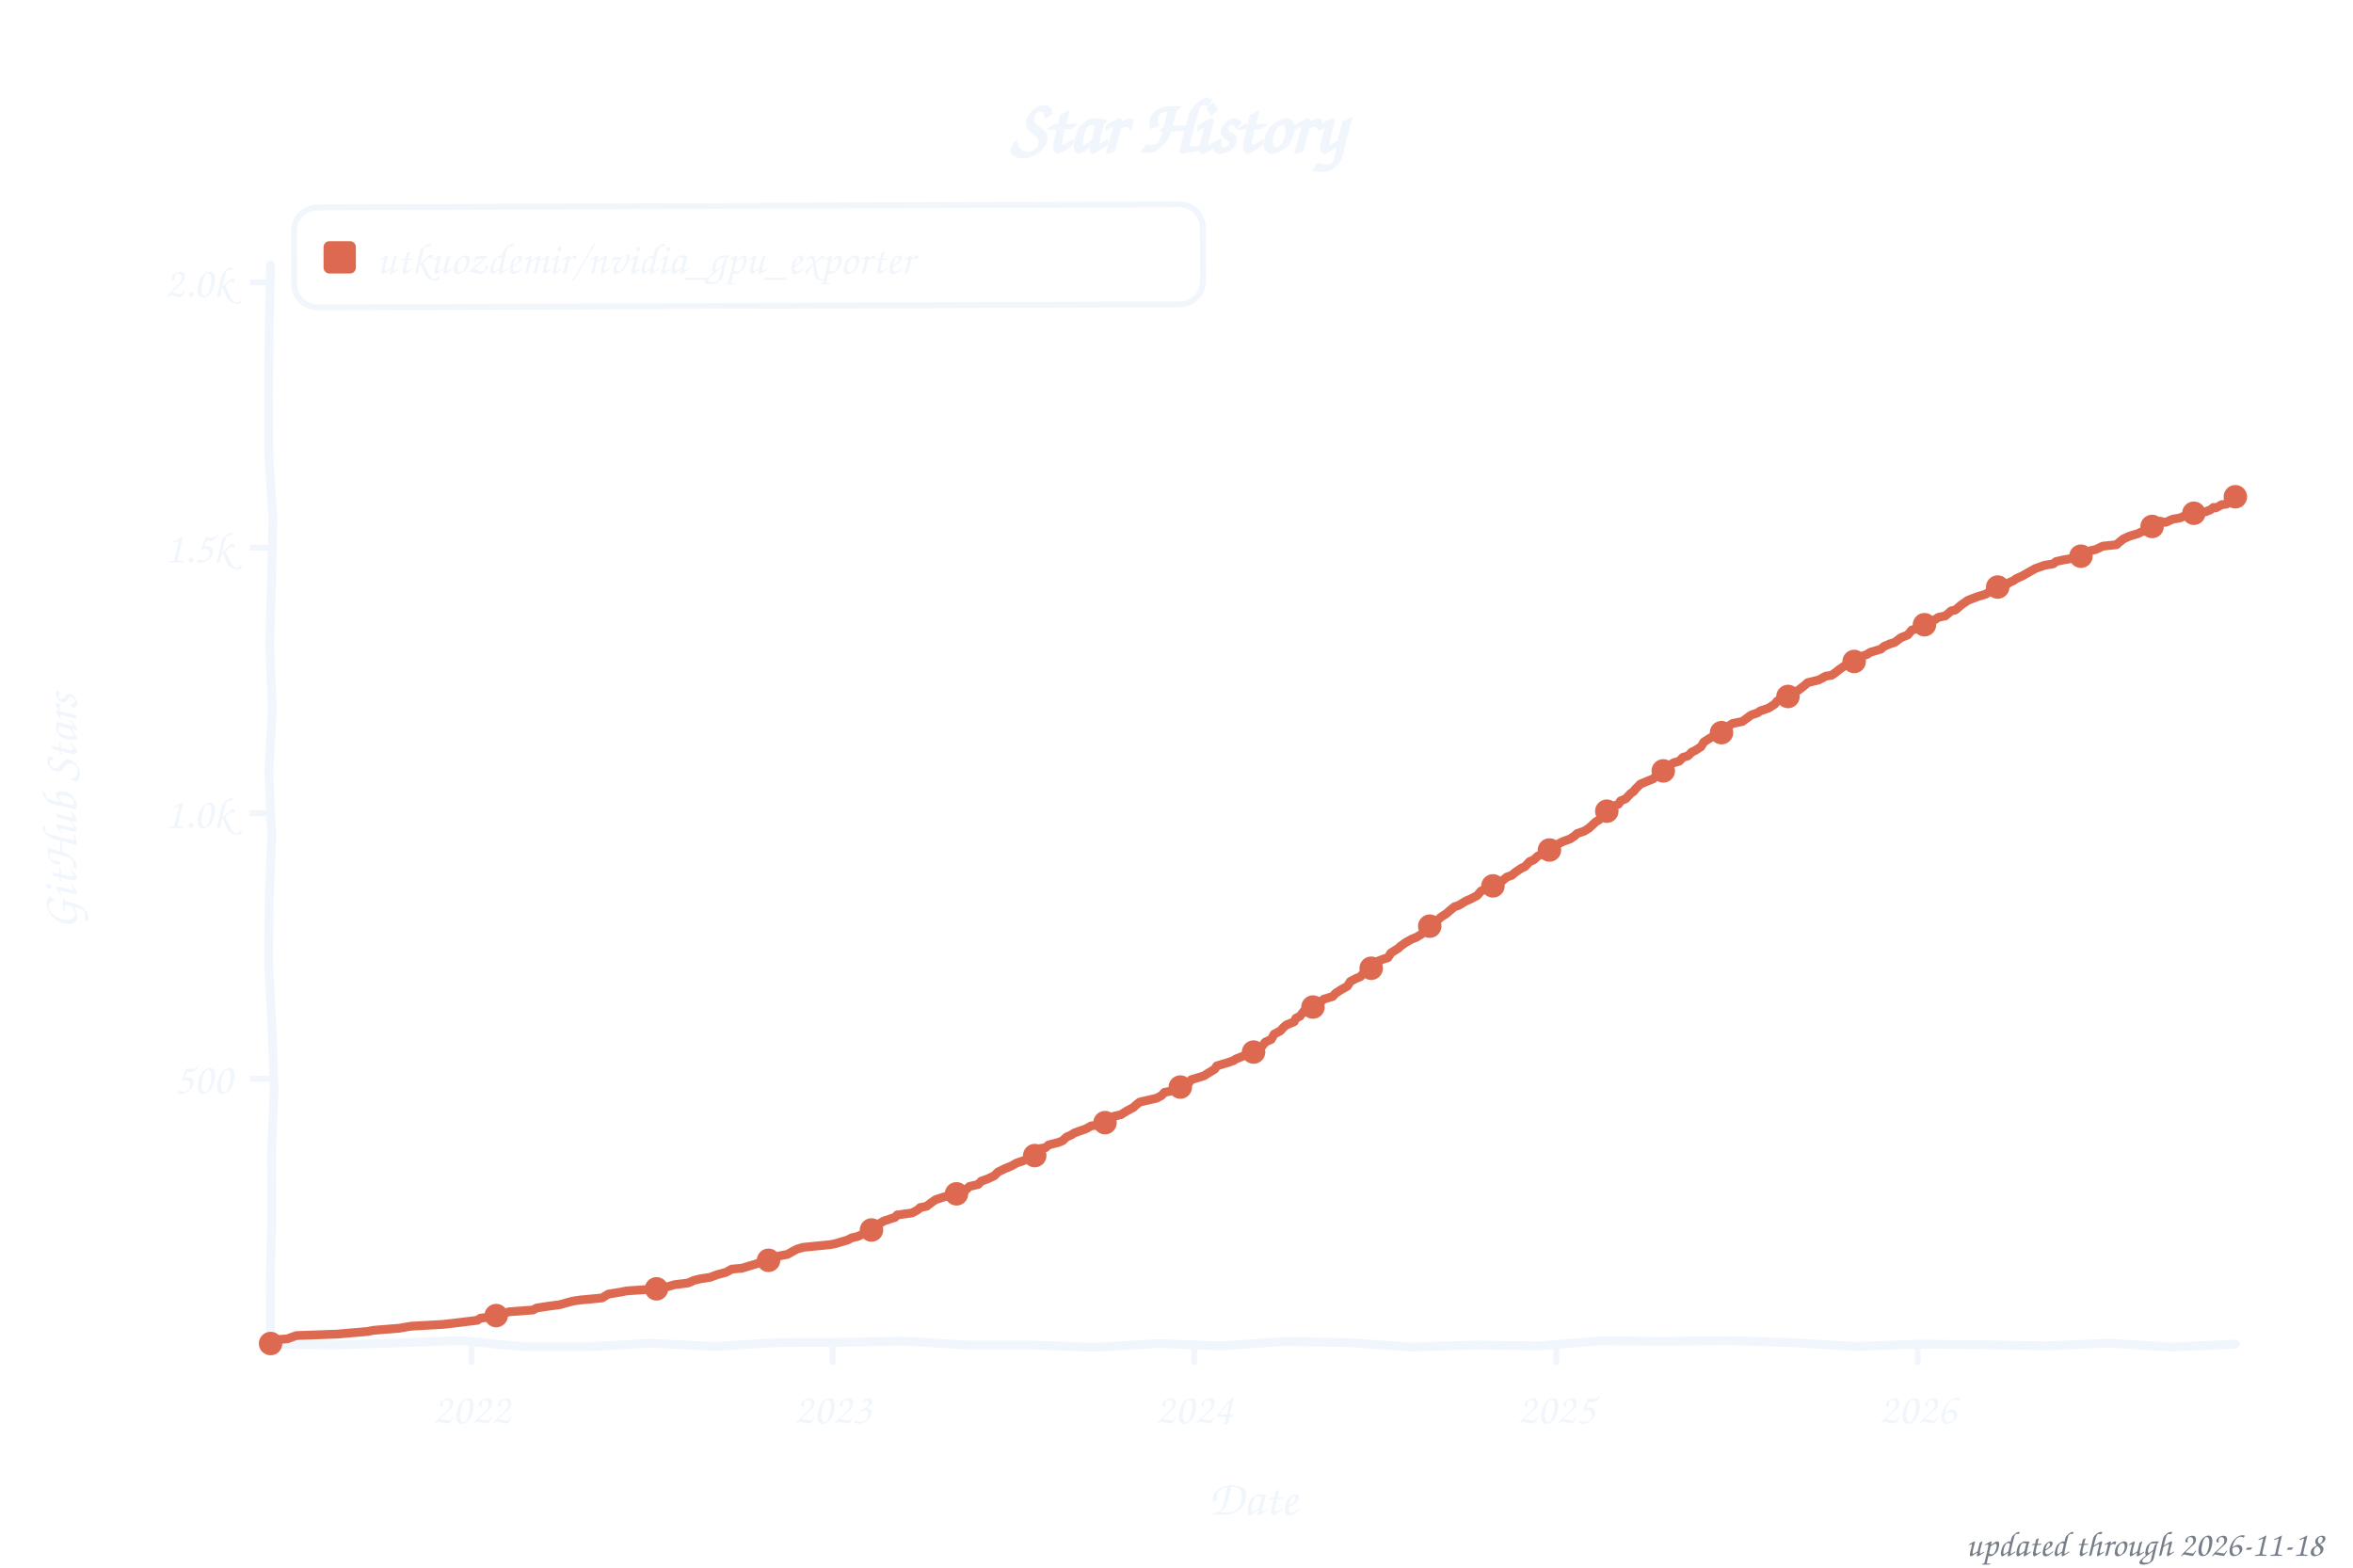
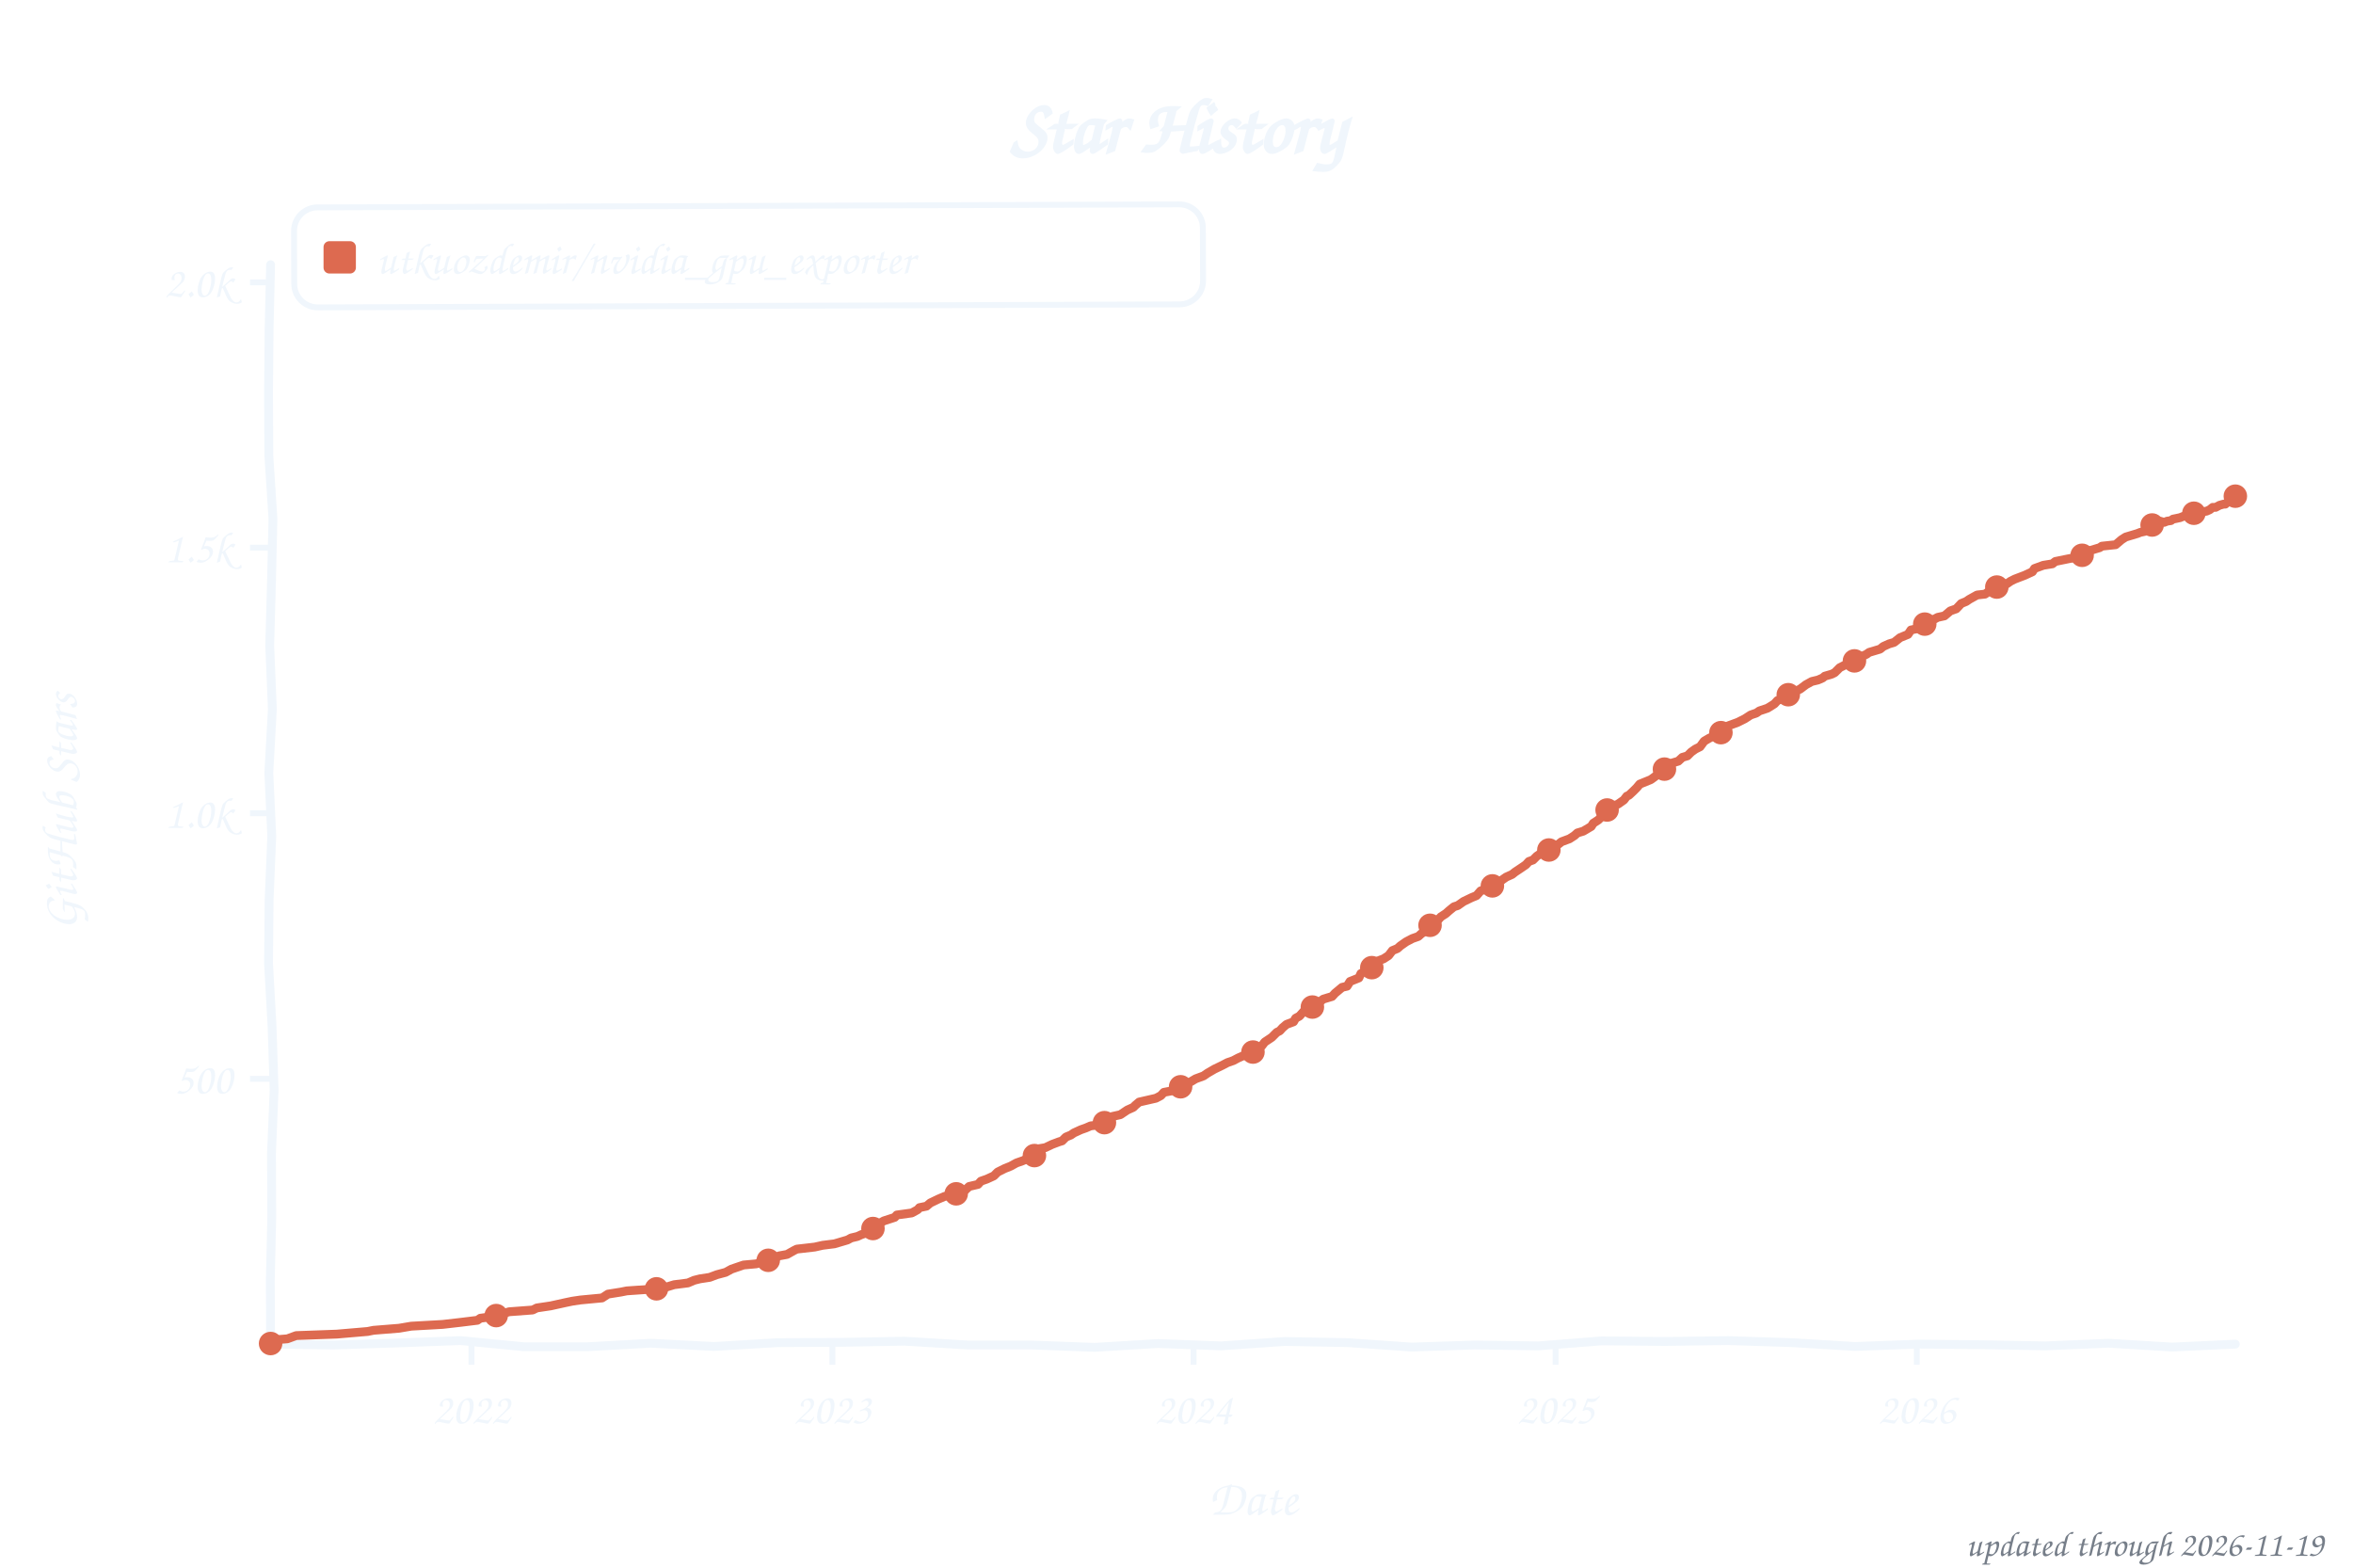
<svg xmlns="http://www.w3.org/2000/svg" width="800" height="533" viewBox="0 0 800 533" role="img" aria-label="Star history of utkuozdemir/nvidia_gpu_exporter">
  <style>text{font-family:"Comic Sans MS","Chalkboard SE","Comic Neue","Marker Felt",cursive}</style>
  <text x="400" y="52" font-size="26" font-weight="bold" text-anchor="middle" fill="#f0f6fc">Star History</text>
  <rect x="100" y="70" width="309" height="34" rx="8" fill="none" stroke="#f0f6fc" stroke-width="2" transform="rotate(-0.20 254 87)" />
  <rect x="110" y="82" width="11" height="11" rx="2" fill="#dd6a50" />
  <text x="128" y="93" font-size="15" fill="#f0f6fc" textLength="270" lengthAdjust="spacingAndGlyphs">utkuozdemir/nvidia_gpu_exporter</text>
  <line x1="85" y1="366.8" x2="92" y2="366.8" stroke="#f0f6fc" stroke-width="2" />
  <text x="79" y="371.8" font-size="15" text-anchor="end" fill="#f0f6fc">500</text>
  <line x1="85" y1="276.5" x2="92" y2="276.5" stroke="#f0f6fc" stroke-width="2" />
  <text x="79" y="281.5" font-size="15" text-anchor="end" fill="#f0f6fc">1.0k</text>
  <line x1="85" y1="186.2" x2="92" y2="186.2" stroke="#f0f6fc" stroke-width="2" />
  <text x="79" y="191.2" font-size="15" text-anchor="end" fill="#f0f6fc">1.5k</text>
  <line x1="85" y1="96.0" x2="92" y2="96.0" stroke="#f0f6fc" stroke-width="2" />
  <text x="79" y="101.0" font-size="15" text-anchor="end" fill="#f0f6fc">2.0k</text>
  <line x1="160.3" y1="457" x2="160.3" y2="464" stroke="#f0f6fc" stroke-width="2" />
  <text x="160.3" y="484" font-size="15" text-anchor="middle" fill="#f0f6fc">2022</text>
-   <line x1="283.1" y1="457" x2="283.1" y2="464" stroke="#f0f6fc" stroke-width="2" />
-   <text x="283.1" y="484" font-size="15" text-anchor="middle" fill="#f0f6fc">2023</text>
-   <line x1="406.0" y1="457" x2="406.0" y2="464" stroke="#f0f6fc" stroke-width="2" />
-   <text x="406.0" y="484" font-size="15" text-anchor="middle" fill="#f0f6fc">2024</text>
-   <line x1="529.1" y1="457" x2="529.1" y2="464" stroke="#f0f6fc" stroke-width="2" />
-   <text x="529.1" y="484" font-size="15" text-anchor="middle" fill="#f0f6fc">2025</text>
-   <line x1="652.0" y1="457" x2="652.0" y2="464" stroke="#f0f6fc" stroke-width="2" />
-   <text x="652.0" y="484" font-size="15" text-anchor="middle" fill="#f0f6fc">2026</text>
+   <line x1="283.0" y1="457" x2="283.0" y2="464" stroke="#f0f6fc" stroke-width="2" />
+   <text x="283.0" y="484" font-size="15" text-anchor="middle" fill="#f0f6fc">2023</text>
+   <line x1="405.8" y1="457" x2="405.8" y2="464" stroke="#f0f6fc" stroke-width="2" />
+   <text x="405.8" y="484" font-size="15" text-anchor="middle" fill="#f0f6fc">2024</text>
+   <line x1="528.9" y1="457" x2="528.9" y2="464" stroke="#f0f6fc" stroke-width="2" />
+   <text x="528.9" y="484" font-size="15" text-anchor="middle" fill="#f0f6fc">2025</text>
+   <line x1="651.7" y1="457" x2="651.7" y2="464" stroke="#f0f6fc" stroke-width="2" />
+   <text x="651.7" y="484" font-size="15" text-anchor="middle" fill="#f0f6fc">2026</text>
  <text x="426" y="515" font-size="17" text-anchor="middle" fill="#f0f6fc">Date</text>
  <text x="26" y="276" font-size="17" text-anchor="middle" fill="#f0f6fc" transform="rotate(-90 26 276)">GitHub Stars</text>
  <path d="M 92.0,90.0 L 91.5,111.6 L 91.3,133.2 L 91.4,154.8 L 92.8,176.4 L 92.3,197.9 L 91.7,219.5 L 92.6,241.1 L 91.4,262.7 L 92.4,284.3 L 91.5,305.9 L 91.3,327.5 L 92.5,349.1 L 93.2,370.6 L 92.3,392.2 L 92.4,413.8 L 91.9,435.4 L 92.0,457.0 L 113.5,457.3 L 135.1,456.6 L 156.6,455.8 L 178.2,457.9 L 199.7,457.9 L 221.3,456.7 L 242.8,457.8 L 264.4,456.5 L 285.9,456.4 L 307.5,456.0 L 329.0,457.3 L 350.6,457.3 L 372.1,458.1 L 393.7,456.8 L 415.2,457.6 L 436.8,456.1 L 458.3,456.5 L 479.9,458.0 L 501.4,457.3 L 523.0,457.6 L 544.5,455.9 L 566.1,456.1 L 587.6,455.8 L 609.2,456.5 L 630.7,457.8 L 652.3,457.0 L 673.8,457.2 L 695.4,457.6 L 716.9,456.7 L 738.5,458.0 L 760.0,457.0" fill="none" stroke="#f0f6fc" stroke-width="3" stroke-linecap="round" stroke-linejoin="round" />
-   <path d="M 92.0,456.8 L 92.7,455.6 L 97.7,455.2 L 100.7,454.1 L 114.5,453.6 L 125.0,452.7 L 127.0,452.3 L 135.7,451.6 L 139.8,450.9 L 150.6,450.3 L 156.6,449.6 L 162.3,448.9 L 163.3,448.2 L 167.7,447.6 L 171.4,446.5 L 173.1,446.0 L 181.2,445.4 L 182.5,444.7 L 187.2,444.0 L 190.3,443.6 L 194.6,442.4 L 197.3,442.0 L 204.7,441.3 L 206.8,440.0 L 211.1,439.3 L 213.1,438.9 L 223.2,438.2 L 226.9,437.5 L 229.3,436.8 L 234.0,436.2 L 236.0,435.3 L 238.1,434.8 L 241.4,434.3 L 243.8,433.4 L 246.8,432.6 L 248.8,431.5 L 252.2,431.2 L 257.2,429.7 L 258.9,429.0 L 263.0,427.8 L 265.0,427.0 L 267.7,426.5 L 270.0,425.2 L 271.0,424.7 L 273.0,424.1 L 282.1,423.2 L 283.8,422.9 L 288.2,421.6 L 289.5,420.9 L 291.6,420.4 L 292.9,419.8 L 294.9,419.1 L 297.6,416.6 L 299.0,416.0 L 300.6,415.1 L 304.3,413.9 L 305.0,413.1 L 310.1,412.4 L 312.1,411.3 L 312.8,410.6 L 315.1,410.1 L 316.5,409.0 L 318.1,407.9 L 320.8,407.0 L 323.5,406.3 L 326.6,405.4 L 328.2,404.7 L 329.6,403.4 L 332.6,402.7 L 333.6,401.6 L 335.6,400.9 L 338.0,399.8 L 339.3,398.5 L 341.7,397.3 L 343.7,396.5 L 345.7,395.4 L 347.8,394.7 L 351.8,392.9 L 353.1,390.6 L 355.5,390.2 L 356.5,389.3 L 359.9,388.4 L 361.2,387.9 L 362.6,386.6 L 364.2,385.9 L 365.3,385.2 L 366.9,384.6 L 369.0,383.9 L 371.0,382.8 L 373.3,382.5 L 375.7,381.7 L 377.0,380.6 L 378.4,379.6 L 381.1,379.0 L 382.8,377.9 L 385.4,376.5 L 386.1,375.8 L 387.5,374.7 L 393.2,373.4 L 394.9,372.5 L 395.9,371.4 L 399.6,370.7 L 400.6,370.0 L 402.3,369.1 L 404.0,368.4 L 405.0,367.1 L 409.3,365.8 L 410.7,364.9 L 413.0,363.5 L 413.7,362.4 L 417.4,361.3 L 419.4,360.6 L 420.1,360.1 L 422.8,359.0 L 424.5,358.6 L 426.2,357.7 L 427.5,356.8 L 429.2,355.6 L 430.2,354.3 L 432.2,353.4 L 433.2,351.6 L 435.3,350.5 L 436.3,349.4 L 437.3,348.5 L 440.0,347.4 L 440.6,346.2 L 442.0,345.5 L 443.3,343.8 L 446.4,342.4 L 447.4,341.7 L 448.4,341.1 L 450.1,339.7 L 453.1,338.8 L 454.1,337.7 L 455.8,336.6 L 458.1,335.3 L 459.1,333.7 L 461.2,332.6 L 462.5,332.1 L 463.9,330.5 L 465.5,329.6 L 466.6,329.0 L 468.2,326.9 L 470.6,326.0 L 471.9,325.6 L 472.9,324.0 L 475.3,322.5 L 476.3,321.6 L 478.0,320.4 L 480.0,319.3 L 481.7,318.6 L 483.0,317.8 L 484.4,316.8 L 485.4,315.3 L 486.7,314.2 L 488.4,313.1 L 490.1,311.7 L 491.8,310.6 L 492.8,309.7 L 494.5,308.3 L 495.8,307.9 L 498.5,306.3 L 499.9,305.7 L 502.2,304.5 L 503.6,302.9 L 505.9,302.1 L 507.6,301.2 L 508.6,300.9 L 510.6,299.6 L 512.3,298.2 L 514.0,297.6 L 515.3,296.5 L 517.4,295.1 L 518.4,294.7 L 520.1,292.9 L 521.4,292.4 L 522.8,291.1 L 523.4,290.8 L 525.4,289.9 L 526.8,289.0 L 528.5,288.2 L 529.5,287.1 L 531.2,286.2 L 533.9,285.2 L 535.5,284.1 L 536.2,283.4 L 538.6,282.6 L 540.2,281.6 L 542.6,279.4 L 543.6,278.8 L 544.6,277.8 L 545.6,276.3 L 546.6,275.4 L 548.3,274.2 L 550.3,273.4 L 551.0,272.3 L 552.7,271.6 L 554.4,269.8 L 555.4,269.1 L 556.1,268.2 L 557.7,266.6 L 560.8,265.3 L 562.1,264.8 L 563.1,263.7 L 565.2,262.6 L 566.5,261.3 L 567.5,260.3 L 568.9,259.4 L 570.9,258.8 L 572.2,257.5 L 573.9,257.0 L 575.2,255.7 L 576.3,255.2 L 578.3,253.9 L 579.3,252.3 L 581.3,251.0 L 583.3,250.0 L 585.0,249.6 L 586.4,247.4 L 587.7,246.9 L 589.0,246.0 L 592.4,245.3 L 595.4,243.1 L 597.5,242.4 L 598.5,241.7 L 601.2,240.8 L 602.2,240.2 L 603.5,239.3 L 604.2,238.4 L 605.5,237.5 L 608.9,236.1 L 609.6,235.3 L 611.3,234.8 L 613.6,233.0 L 614.6,232.1 L 618.3,231.2 L 619.3,230.7 L 620.7,229.9 L 622.7,229.6 L 624.0,228.7 L 625.4,227.6 L 627.7,226.0 L 628.4,225.2 L 631.4,224.5 L 632.5,223.3 L 634.8,222.5 L 635.8,221.8 L 639.5,220.7 L 640.5,219.8 L 642.6,218.9 L 644.2,218.4 L 646.3,216.8 L 648.6,215.9 L 650.0,214.2 L 653.3,213.5 L 654.0,212.6 L 655.0,211.7 L 658.0,210.6 L 659.0,209.9 L 661.4,209.4 L 663.4,207.7 L 664.8,207.4 L 666.8,205.7 L 667.8,205.0 L 669.1,204.1 L 672.2,202.9 L 675.2,202.0 L 677.6,200.3 L 679.6,199.2 L 682.3,198.7 L 682.9,198.2 L 684.6,197.4 L 685.6,196.7 L 687.6,195.8 L 689.7,194.6 L 692.0,193.3 L 695.1,192.2 L 698.1,191.7 L 699.1,190.9 L 701.4,190.4 L 706.5,189.5 L 708.5,188.6 L 710.5,187.3 L 712.6,186.8 L 714.9,185.7 L 719.6,185.2 L 720.6,184.3 L 722.0,183.2 L 724.0,182.3 L 727.0,181.4 L 727.7,181.0 L 729.0,180.5 L 730.0,180.1 L 731.7,179.0 L 732.4,177.9 L 733.4,177.8 L 734.4,177.2 L 736.1,177.6 L 736.8,177.4 L 737.8,176.9 L 738.8,176.5 L 740.1,176.3 L 741.5,176.0 L 742.2,175.6 L 743.8,175.2 L 744.9,174.7 L 745.5,174.5 L 746.5,174.9 L 747.5,174.7 L 748.9,174.0 L 749.9,174.0 L 751.6,173.3 L 752.6,172.5 L 753.3,172.7 L 754.3,172.2 L 755.3,171.6 L 757.0,171.4 L 757.6,170.7 L 758.7,170.4 L 760.0,168.9" fill="none" stroke="#dd6a50" stroke-width="3" stroke-linecap="round" stroke-linejoin="round" />
+   <path d="M 92.0,456.8 L 92.7,455.6 L 97.7,455.2 L 100.7,454.1 L 114.5,453.6 L 125.0,452.7 L 127.0,452.3 L 135.7,451.6 L 139.8,450.9 L 150.5,450.3 L 156.6,449.6 L 162.3,448.9 L 163.3,448.2 L 167.7,447.6 L 171.4,446.5 L 173.1,446.0 L 181.1,445.4 L 182.5,444.7 L 187.2,444.0 L 192.2,442.9 L 194.6,442.4 L 197.3,442.0 L 204.7,441.3 L 206.7,440.0 L 211.1,439.3 L 213.1,438.9 L 223.2,438.2 L 226.9,437.5 L 229.2,436.8 L 233.9,436.2 L 236.0,435.3 L 238.0,434.8 L 241.3,434.3 L 243.7,433.4 L 246.7,432.6 L 248.7,431.5 L 252.8,430.1 L 257.2,429.7 L 258.8,429.0 L 262.9,427.8 L 264.9,427.0 L 267.6,426.5 L 269.9,425.2 L 270.9,424.7 L 277.0,424.0 L 279.7,423.4 L 283.7,422.9 L 288.1,421.6 L 289.4,420.9 L 291.5,420.4 L 292.8,419.8 L 294.8,419.1 L 297.5,416.6 L 298.9,416.0 L 300.5,415.1 L 304.2,413.9 L 304.9,413.1 L 310.0,412.4 L 312.0,411.3 L 312.6,410.6 L 315.0,410.1 L 316.3,409.0 L 319.0,407.7 L 321.1,406.8 L 323.4,406.3 L 326.4,405.4 L 328.1,404.7 L 329.5,403.4 L 332.5,402.7 L 333.5,401.6 L 335.5,400.9 L 337.9,399.8 L 339.2,398.5 L 341.6,397.3 L 343.6,396.5 L 345.6,395.4 L 347.6,394.7 L 351.7,392.9 L 353.0,390.6 L 355.4,390.2 L 357.7,389.1 L 360.1,388.2 L 361.1,387.9 L 362.4,386.6 L 364.1,385.9 L 365.1,385.2 L 367.5,384.1 L 369.2,383.5 L 370.8,382.8 L 373.2,382.5 L 375.5,381.7 L 376.9,380.6 L 378.2,379.6 L 380.9,379.0 L 383.3,377.4 L 385.3,376.5 L 386.0,375.8 L 387.3,374.7 L 393.0,373.4 L 394.7,372.5 L 395.7,371.4 L 399.4,370.7 L 400.8,369.8 L 402.1,369.1 L 403.8,368.4 L 406.5,366.8 L 409.2,365.8 L 410.5,364.9 L 412.9,363.5 L 415.6,362.2 L 417.3,361.3 L 419.3,360.6 L 421.0,359.7 L 422.6,359.0 L 424.3,358.6 L 426.3,357.5 L 427.3,356.8 L 429.0,355.6 L 430.0,354.3 L 432.4,352.7 L 434.1,351.0 L 435.1,350.5 L 436.1,349.4 L 437.4,348.3 L 439.8,347.4 L 440.5,346.2 L 441.8,345.5 L 443.5,343.6 L 446.2,342.4 L 447.2,341.7 L 448.5,340.8 L 449.9,339.7 L 452.9,338.8 L 453.9,337.7 L 456.3,335.7 L 458.0,335.3 L 459.0,333.7 L 462.0,332.5 L 462.7,331.0 L 464.0,330.3 L 465.4,329.6 L 466.7,328.7 L 468.0,326.9 L 470.4,326.0 L 472.1,324.9 L 473.4,323.2 L 475.1,322.5 L 476.1,321.6 L 478.1,320.2 L 480.2,319.1 L 482.2,318.4 L 483.2,317.5 L 484.2,316.8 L 485.2,315.3 L 486.9,313.7 L 488.9,312.8 L 489.9,311.7 L 491.6,310.6 L 492.6,309.7 L 494.3,308.3 L 495.6,307.9 L 497.6,306.5 L 500.3,305.2 L 502.0,304.5 L 503.4,302.9 L 506.7,301.8 L 507.4,301.2 L 509.4,300.3 L 510.8,299.1 L 512.1,298.2 L 514.1,297.3 L 515.1,296.5 L 517.2,295.1 L 518.8,294.0 L 519.8,292.9 L 521.2,292.4 L 522.5,291.1 L 523.5,290.4 L 525.2,289.9 L 526.6,289.0 L 528.9,287.5 L 529.9,287.0 L 530.9,286.2 L 533.6,285.2 L 535.3,284.1 L 536.3,283.2 L 538.3,282.6 L 541.0,281.0 L 541.7,279.9 L 543.4,278.8 L 544.4,277.8 L 545.7,276.0 L 547.1,275.1 L 548.1,274.2 L 550.1,273.4 L 552.1,272.0 L 553.1,270.7 L 553.8,270.4 L 555.2,269.1 L 556.5,267.8 L 557.5,266.6 L 561.2,265.1 L 562.2,264.4 L 563.9,263.1 L 564.9,262.6 L 566.6,261.2 L 567.9,259.7 L 568.6,259.4 L 570.6,258.8 L 572.0,257.5 L 573.7,257.0 L 575.0,255.7 L 576.4,254.7 L 578.0,253.9 L 579.4,252.0 L 581.1,251.0 L 583.1,250.0 L 585.1,249.1 L 586.1,247.4 L 587.8,246.7 L 590.8,245.6 L 593.2,244.4 L 595.2,243.1 L 597.2,242.4 L 598.2,241.7 L 600.9,240.8 L 601.9,240.2 L 603.3,239.3 L 604.3,238.2 L 607.6,236.8 L 608.6,236.1 L 610.0,235.2 L 612.0,234.3 L 614.0,232.8 L 616.0,231.7 L 618.1,231.2 L 619.7,230.5 L 620.4,229.9 L 622.8,229.2 L 623.8,228.7 L 625.5,227.0 L 627.5,226.0 L 629.5,225.1 L 631.2,224.5 L 633.2,223.1 L 634.5,222.5 L 635.5,221.8 L 639.2,220.7 L 640.3,219.8 L 642.3,218.9 L 644.0,218.4 L 646.0,216.8 L 648.7,215.7 L 649.7,214.2 L 653.0,213.5 L 654.4,212.2 L 656.1,211.3 L 657.1,210.8 L 658.8,209.9 L 661.1,209.4 L 663.1,207.7 L 665.1,207.0 L 666.8,205.2 L 668.5,204.5 L 669.5,203.8 L 672.2,202.3 L 674.9,202.0 L 677.3,200.3 L 679.3,199.2 L 682.0,198.7 L 683.6,197.6 L 685.0,196.9 L 686.3,196.4 L 688.4,195.6 L 691.0,194.4 L 691.7,193.3 L 694.7,192.2 L 697.8,191.7 L 698.8,190.9 L 703.2,190.0 L 706.9,189.3 L 708.2,188.6 L 710.2,187.3 L 713.9,186.2 L 714.6,185.7 L 719.3,185.2 L 721.3,183.5 L 722.7,182.6 L 723.7,182.3 L 726.7,181.4 L 727.7,181.0 L 729.1,180.7 L 730.4,179.6 L 731.4,179.0 L 732.4,177.9 L 733.4,177.6 L 734.4,177.2 L 735.8,177.6 L 736.8,177.2 L 738.1,177.0 L 738.8,176.5 L 739.8,176.3 L 741.2,176.0 L 742.2,175.6 L 743.5,175.2 L 744.9,174.5 L 745.9,174.5 L 746.5,174.9 L 747.9,174.2 L 748.9,174.0 L 750.2,173.8 L 751.3,173.3 L 752.3,172.5 L 753.3,172.5 L 754.6,171.8 L 756.0,171.4 L 756.6,171.4 L 757.6,170.5 L 758.7,170.2 L 760.0,168.7" fill="none" stroke="#dd6a50" stroke-width="3" stroke-linecap="round" stroke-linejoin="round" />
  <circle cx="92.0" cy="456.8" r="4" fill="#dd6a50" />
  <circle cx="168.7" cy="447.3" r="4" fill="#dd6a50" />
  <circle cx="223.2" cy="438.2" r="4" fill="#dd6a50" />
-   <circle cx="261.3" cy="428.5" r="4" fill="#dd6a50" />
-   <circle cx="296.3" cy="418.2" r="4" fill="#dd6a50" />
-   <circle cx="325.2" cy="405.9" r="4" fill="#dd6a50" />
-   <circle cx="351.8" cy="392.9" r="4" fill="#dd6a50" />
-   <circle cx="375.7" cy="381.7" r="4" fill="#dd6a50" />
-   <circle cx="401.3" cy="369.6" r="4" fill="#dd6a50" />
-   <circle cx="426.2" cy="357.7" r="4" fill="#dd6a50" />
-   <circle cx="446.4" cy="342.4" r="4" fill="#dd6a50" />
-   <circle cx="466.2" cy="329.2" r="4" fill="#dd6a50" />
-   <circle cx="486.1" cy="314.9" r="4" fill="#dd6a50" />
-   <circle cx="507.6" cy="301.2" r="4" fill="#dd6a50" />
-   <circle cx="526.8" cy="289.0" r="4" fill="#dd6a50" />
-   <circle cx="546.3" cy="275.8" r="4" fill="#dd6a50" />
-   <circle cx="565.5" cy="262.1" r="4" fill="#dd6a50" />
-   <circle cx="585.3" cy="249.1" r="4" fill="#dd6a50" />
-   <circle cx="607.9" cy="236.8" r="4" fill="#dd6a50" />
-   <circle cx="630.4" cy="224.9" r="4" fill="#dd6a50" />
-   <circle cx="654.3" cy="212.4" r="4" fill="#dd6a50" />
-   <circle cx="679.2" cy="199.6" r="4" fill="#dd6a50" />
-   <circle cx="707.5" cy="189.1" r="4" fill="#dd6a50" />
-   <circle cx="731.7" cy="179.0" r="4" fill="#dd6a50" />
+   <circle cx="261.2" cy="428.5" r="4" fill="#dd6a50" />
+   <circle cx="296.8" cy="417.7" r="4" fill="#dd6a50" />
+   <circle cx="325.1" cy="405.9" r="4" fill="#dd6a50" />
+   <circle cx="351.7" cy="392.9" r="4" fill="#dd6a50" />
+   <circle cx="375.5" cy="381.7" r="4" fill="#dd6a50" />
+   <circle cx="401.4" cy="369.5" r="4" fill="#dd6a50" />
+   <circle cx="426.0" cy="357.7" r="4" fill="#dd6a50" />
+   <circle cx="446.2" cy="342.4" r="4" fill="#dd6a50" />
+   <circle cx="466.4" cy="329.0" r="4" fill="#dd6a50" />
+   <circle cx="486.2" cy="314.6" r="4" fill="#dd6a50" />
+   <circle cx="507.4" cy="301.2" r="4" fill="#dd6a50" />
+   <circle cx="526.6" cy="289.0" r="4" fill="#dd6a50" />
+   <circle cx="546.4" cy="275.4" r="4" fill="#dd6a50" />
+   <circle cx="565.9" cy="261.5" r="4" fill="#dd6a50" />
+   <circle cx="585.1" cy="249.1" r="4" fill="#dd6a50" />
+   <circle cx="608.0" cy="236.2" r="4" fill="#dd6a50" />
+   <circle cx="630.5" cy="224.7" r="4" fill="#dd6a50" />
+   <circle cx="654.4" cy="212.2" r="4" fill="#dd6a50" />
+   <circle cx="678.9" cy="199.6" r="4" fill="#dd6a50" />
+   <circle cx="707.9" cy="188.8" r="4" fill="#dd6a50" />
+   <circle cx="731.7" cy="178.5" r="4" fill="#dd6a50" />
  <circle cx="745.9" cy="174.5" r="4" fill="#dd6a50" />
-   <circle cx="760.0" cy="168.9" r="4" fill="#dd6a50" />
-   <text x="790" y="529" font-size="12" text-anchor="end" fill="#767e89">updated through 2026-11-18</text>
+   <circle cx="760.0" cy="168.7" r="4" fill="#dd6a50" />
+   <text x="790" y="529" font-size="12" text-anchor="end" fill="#767e89">updated through 2026-11-19</text>
</svg>
